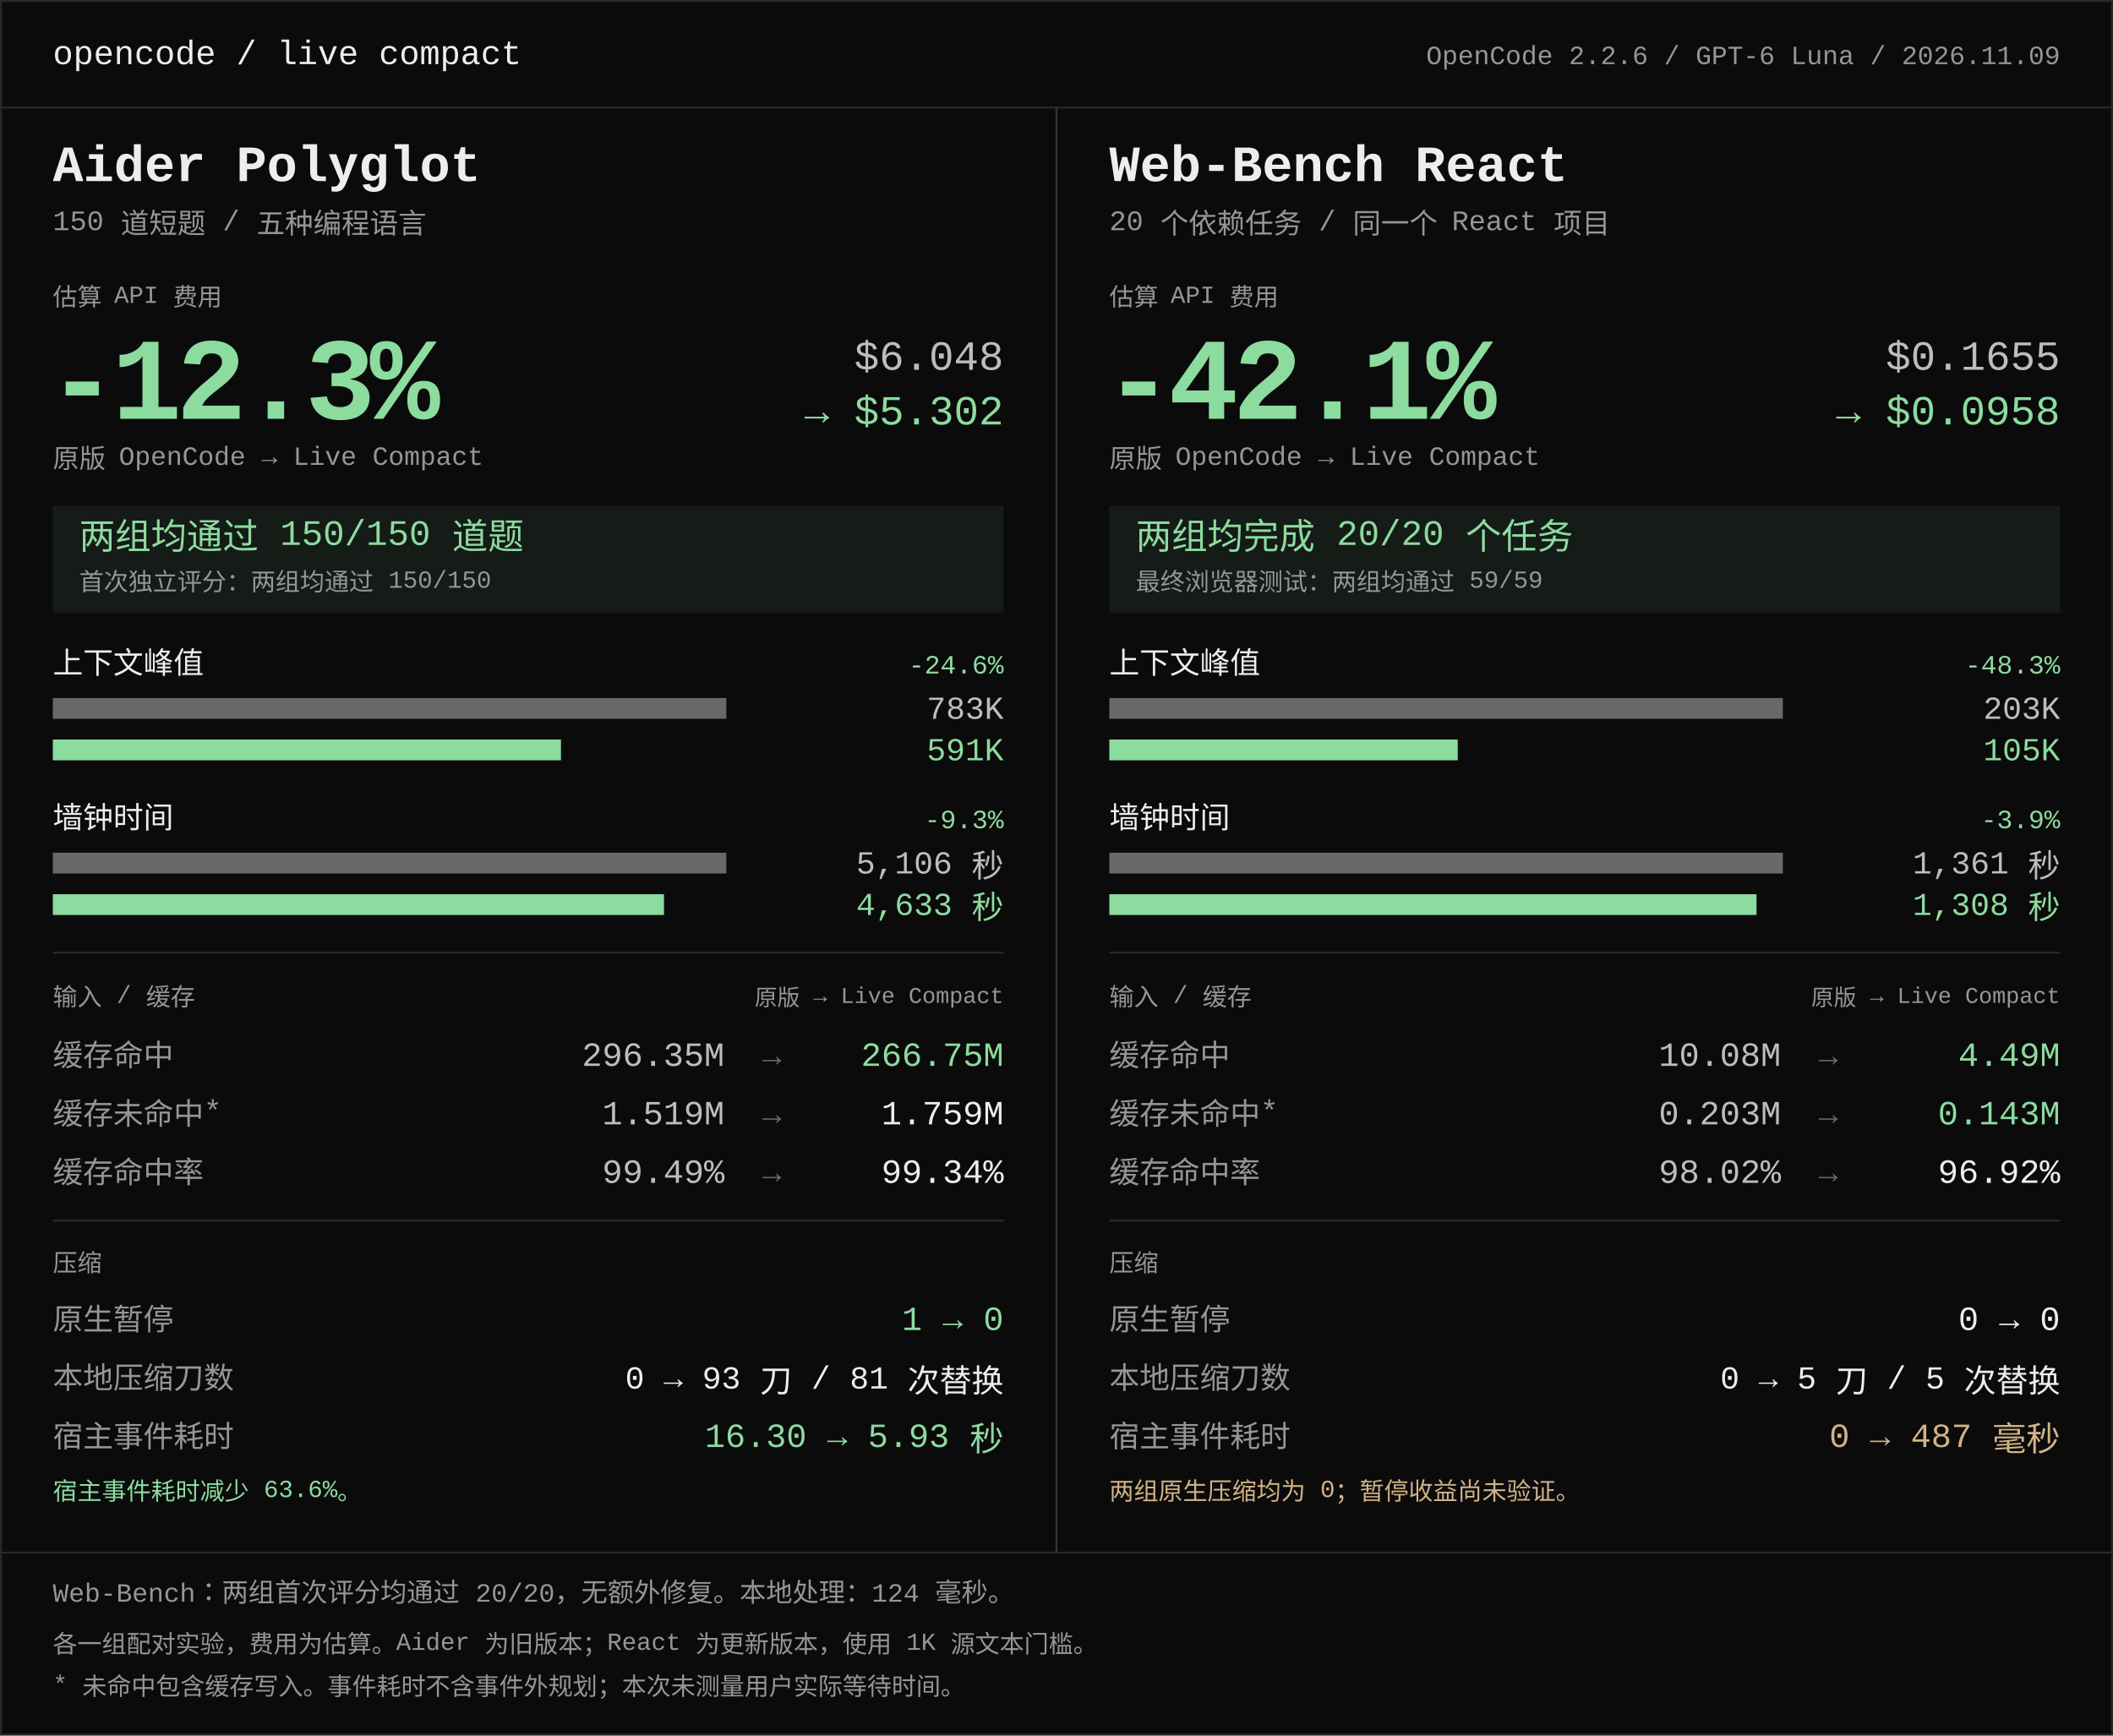
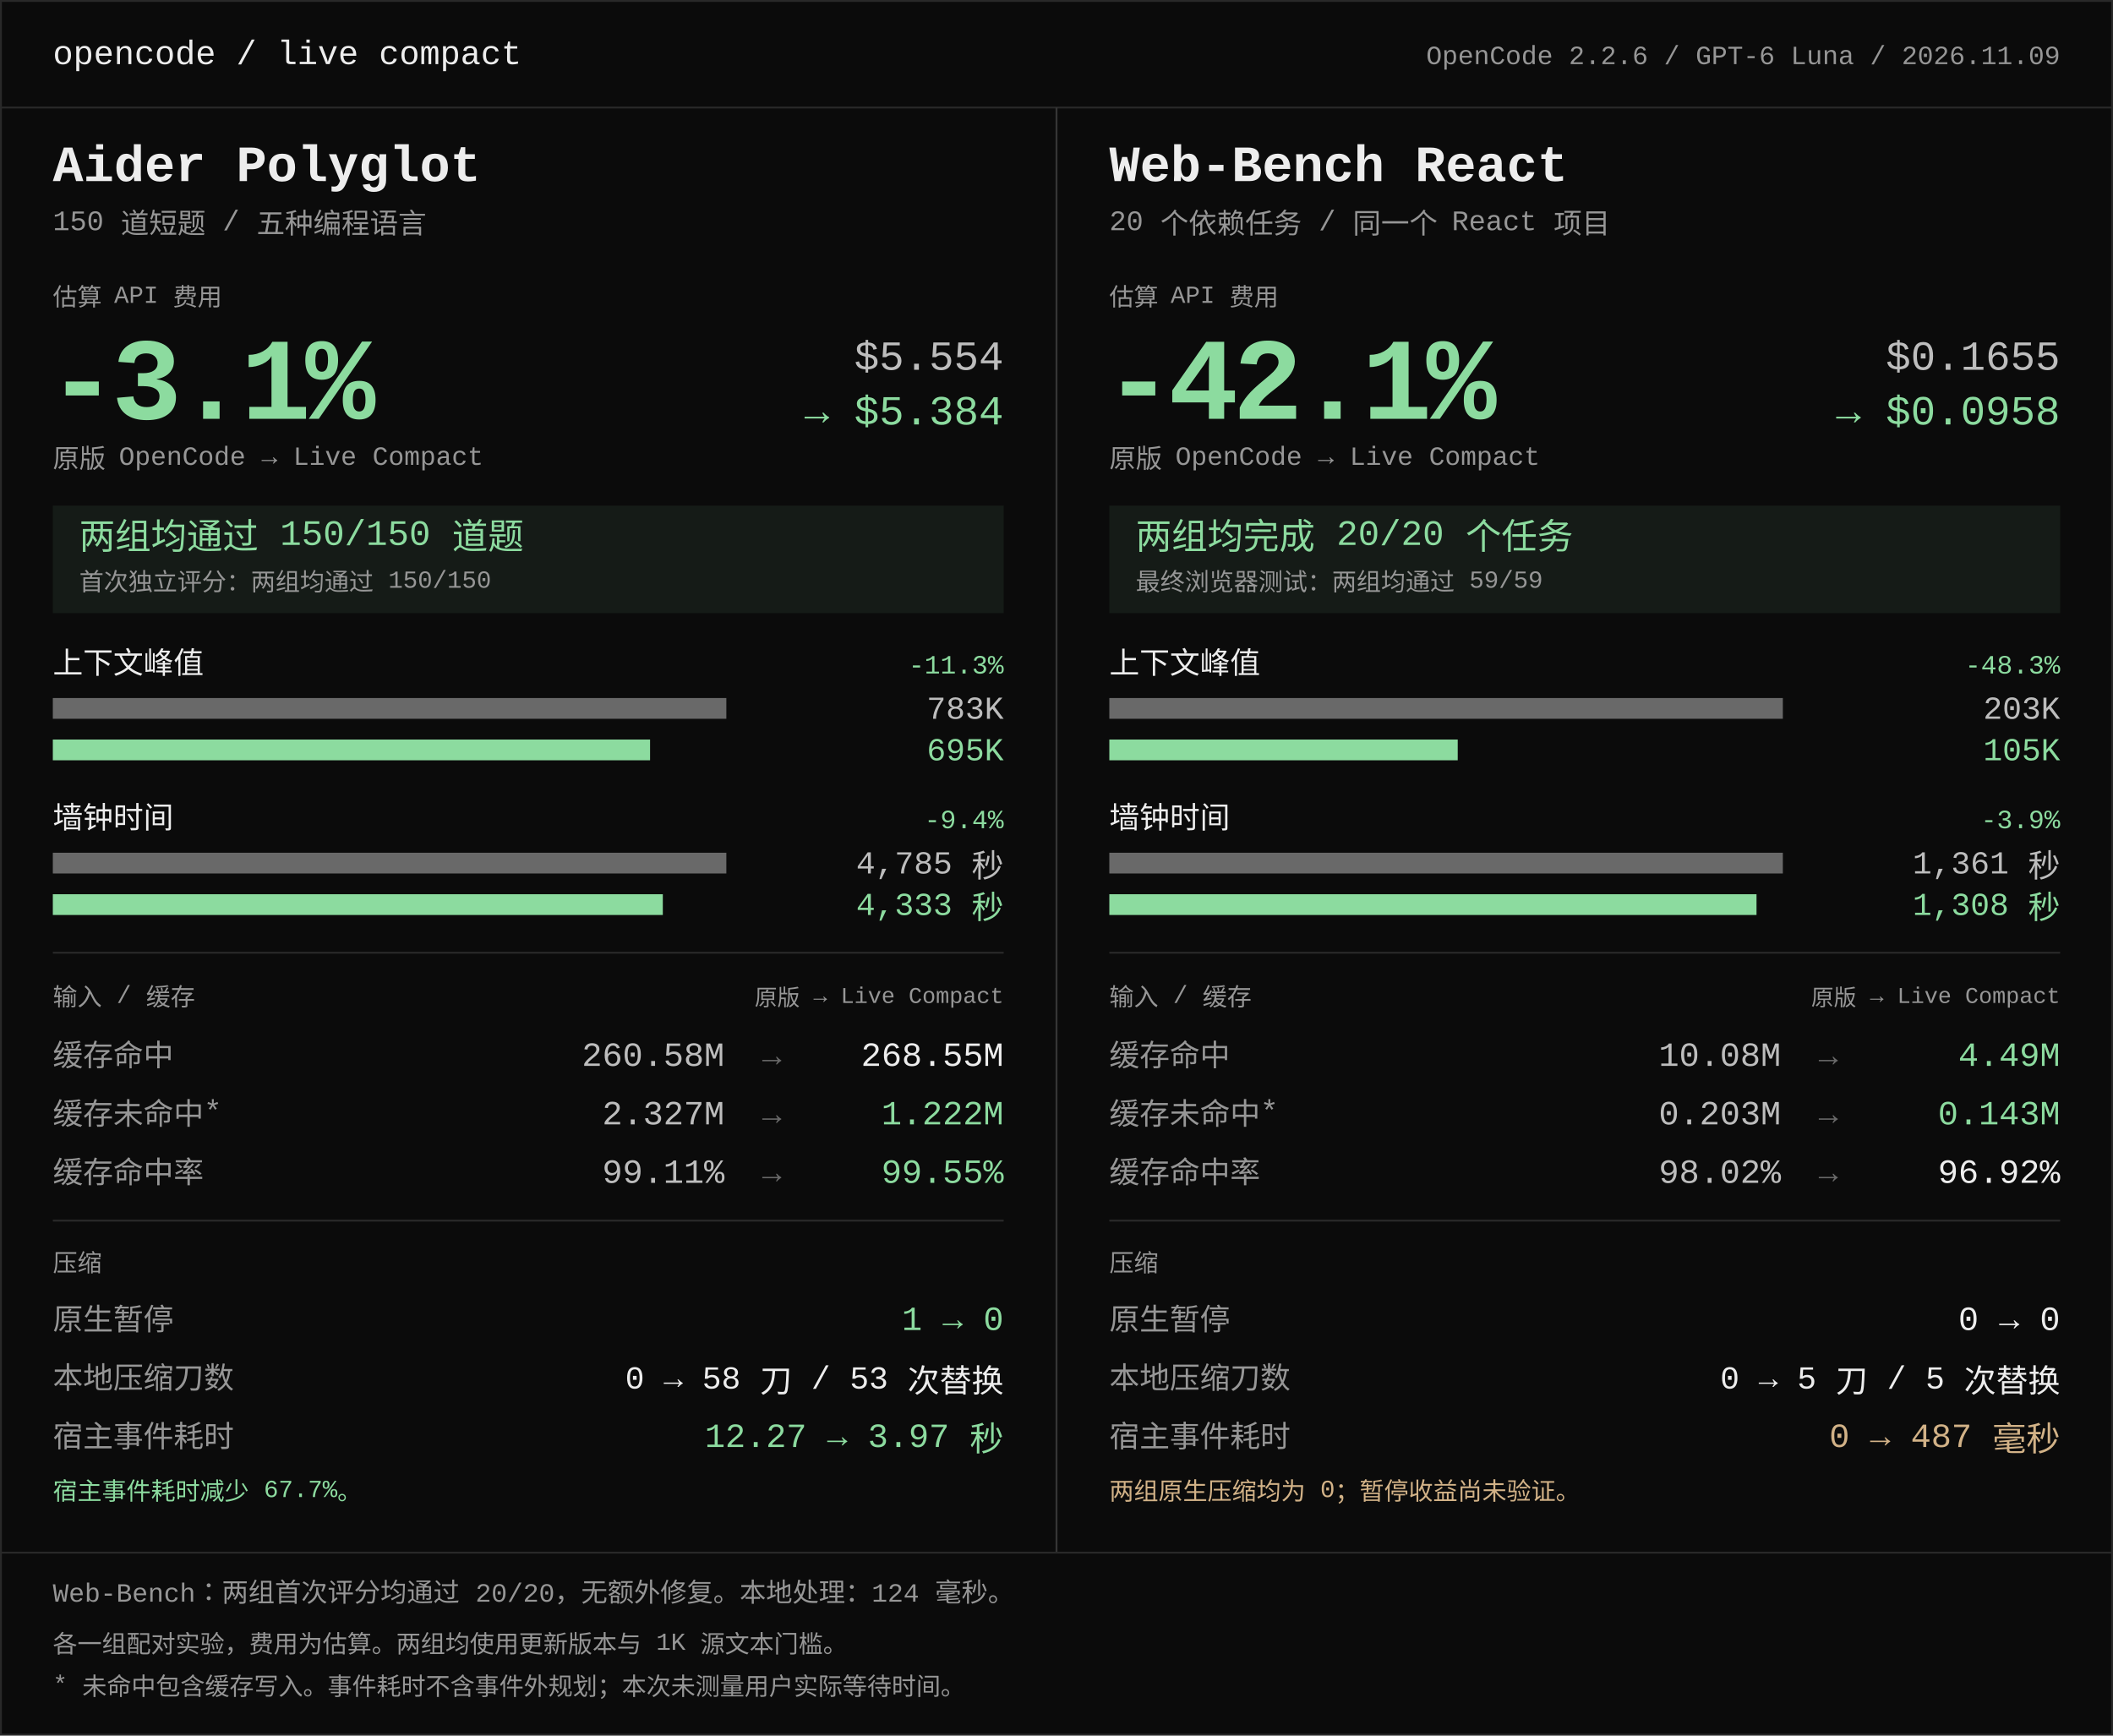
<svg xmlns="http://www.w3.org/2000/svg" width="1120" height="920" viewBox="0 0 1120 920" role="img" aria-labelledby="title desc" xml:lang="zh-CN">
  <style>text{font-family:Consolas,SFMono-Regular,Liberation Mono,Noto Sans SC,Microsoft YaHei,monospace;font-variant-numeric:tabular-nums}</style>
  <rect x="0.5" y="0.5" width="1119" height="919" fill="#0b0b0b" stroke="#292929" />
  <text x="28" y="34" font-size="18" fill="#ededed">opencode / live compact</text>
  <text x="1092" y="34" font-size="14" fill="#969696" text-anchor="end">OpenCode 2.2.6 / GPT-6 Luna / 2026.11.09</text>
  <path d="M0 57h1120" stroke="#292929" />
  <path d="M560 57V823" stroke="#353535" />
  <text x="28" y="96" font-size="27" fill="#ededed" font-weight="600">Aider Polyglot</text>
  <text x="28" y="122" font-size="15" fill="#969696">150 道短题 / 五种编程语言</text>
  <text x="28" y="162" font-size="13" fill="#969696">估算 API 费用</text>
-   <text x="25" y="222" font-size="62" fill="#8cdb9f" font-weight="600" letter-spacing="-3">-12.3%</text>
-   <text x="532" y="196" font-size="22" fill="#bdbdbd" text-anchor="end">$6.048</text>
-   <text x="532" y="225" font-size="22" fill="#8cdb9f" text-anchor="end">→ $5.302</text>
+   <text x="25" y="222" font-size="62" fill="#8cdb9f" font-weight="600" letter-spacing="-3">-3.1%</text>
+   <text x="532" y="196" font-size="22" fill="#bdbdbd" text-anchor="end">$5.554</text>
+   <text x="532" y="225" font-size="22" fill="#8cdb9f" text-anchor="end">→ $5.384</text>
  <text x="28" y="248" font-size="14" fill="#969696">原版 OpenCode → Live Compact</text>
  <rect x="28" y="268" width="504" height="57" fill="#151b17" />
  <text x="42" y="291" font-size="19" fill="#8cdb9f">两组均通过 150/150 道题</text>
  <text x="42" y="313" font-size="13" fill="#969696">首次独立评分：两组均通过 150/150</text>
  <text x="28" y="357" font-size="16" fill="#ededed">上下文峰值</text>
-   <text x="532" y="357" font-size="14" fill="#8cdb9f" text-anchor="end">-24.6%</text>
+   <text x="532" y="357" font-size="14" fill="#8cdb9f" text-anchor="end">-11.3%</text>
  <rect x="28" y="370" width="357" height="11" fill="#696969" />
-   <rect x="28" y="392" width="269.34" height="11" fill="#8cdb9f" />
+   <rect x="28" y="392" width="316.569" height="11" fill="#8cdb9f" />
  <text x="532" y="381" font-size="17" fill="#bdbdbd" text-anchor="end">783K</text>
-   <text x="532" y="403" font-size="17" fill="#8cdb9f" text-anchor="end">591K</text>
+   <text x="532" y="403" font-size="17" fill="#8cdb9f" text-anchor="end">695K</text>
  <text x="28" y="439" font-size="16" fill="#ededed">墙钟时间</text>
-   <text x="532" y="439" font-size="14" fill="#8cdb9f" text-anchor="end">-9.3%</text>
+   <text x="532" y="439" font-size="14" fill="#8cdb9f" text-anchor="end">-9.4%</text>
  <rect x="28" y="452" width="357" height="11" fill="#696969" />
-   <rect x="28" y="474" width="323.939" height="11" fill="#8cdb9f" />
-   <text x="532" y="463" font-size="17" fill="#bdbdbd" text-anchor="end">5,106 秒</text>
-   <text x="532" y="485" font-size="17" fill="#8cdb9f" text-anchor="end">4,633 秒</text>
+   <rect x="28" y="474" width="323.329" height="11" fill="#8cdb9f" />
+   <text x="532" y="463" font-size="17" fill="#bdbdbd" text-anchor="end">4,785 秒</text>
+   <text x="532" y="485" font-size="17" fill="#8cdb9f" text-anchor="end">4,333 秒</text>
  <path d="M28 505h504" stroke="#292929" />
  <text x="28" y="533" font-size="13" fill="#969696">输入 / 缓存</text>
  <text x="532" y="533" font-size="12" fill="#969696" text-anchor="end">原版 → Live Compact</text>
  <text x="28" y="565" font-size="16" fill="#969696">缓存命中</text>
-   <text x="384" y="565" font-size="18" fill="#bdbdbd" text-anchor="end">296.35M</text>
+   <text x="384" y="565" font-size="18" fill="#bdbdbd" text-anchor="end">260.58M</text>
  <text x="404" y="565" font-size="17" fill="#696969">→</text>
-   <text x="532" y="565" font-size="18" fill="#8cdb9f" text-anchor="end">266.75M</text>
+   <text x="532" y="565" font-size="18" fill="#ededed" text-anchor="end">268.55M</text>
  <text x="28" y="596" font-size="16" fill="#969696">缓存未命中*</text>
-   <text x="384" y="596" font-size="18" fill="#bdbdbd" text-anchor="end">1.519M</text>
+   <text x="384" y="596" font-size="18" fill="#bdbdbd" text-anchor="end">2.327M</text>
  <text x="404" y="596" font-size="17" fill="#696969">→</text>
-   <text x="532" y="596" font-size="18" fill="#ededed" text-anchor="end">1.759M</text>
+   <text x="532" y="596" font-size="18" fill="#8cdb9f" text-anchor="end">1.222M</text>
  <text x="28" y="627" font-size="16" fill="#969696">缓存命中率</text>
-   <text x="384" y="627" font-size="18" fill="#bdbdbd" text-anchor="end">99.49%</text>
+   <text x="384" y="627" font-size="18" fill="#bdbdbd" text-anchor="end">99.11%</text>
  <text x="404" y="627" font-size="17" fill="#696969">→</text>
-   <text x="532" y="627" font-size="18" fill="#ededed" text-anchor="end">99.34%</text>
+   <text x="532" y="627" font-size="18" fill="#8cdb9f" text-anchor="end">99.55%</text>
  <path d="M28 647h504" stroke="#292929" />
  <text x="28" y="674" font-size="13" fill="#969696">压缩</text>
  <text x="28" y="705" font-size="16" fill="#969696">原生暂停</text>
  <text x="532" y="705" font-size="18" fill="#8cdb9f" text-anchor="end">1 → 0</text>
  <text x="28" y="736" font-size="16" fill="#969696">本地压缩刀数</text>
-   <text x="532" y="736" font-size="17" fill="#ededed" text-anchor="end">0 → 93 刀 / 81 次替换</text>
+   <text x="532" y="736" font-size="17" fill="#ededed" text-anchor="end">0 → 58 刀 / 53 次替换</text>
  <text x="28" y="767" font-size="16" fill="#969696">宿主事件耗时</text>
-   <text x="532" y="767" font-size="18" fill="#8cdb9f" text-anchor="end">16.30 → 5.93 秒</text>
-   <text x="28" y="795" font-size="13" fill="#8cdb9f">宿主事件耗时减少 63.6%。</text>
+   <text x="532" y="767" font-size="18" fill="#8cdb9f" text-anchor="end">12.27 → 3.97 秒</text>
+   <text x="28" y="795" font-size="13" fill="#8cdb9f">宿主事件耗时减少 67.7%。</text>
  <text x="588" y="96" font-size="27" fill="#ededed" font-weight="600">Web-Bench React</text>
  <text x="588" y="122" font-size="15" fill="#969696">20 个依赖任务 / 同一个 React 项目</text>
  <text x="588" y="162" font-size="13" fill="#969696">估算 API 费用</text>
  <text x="585" y="222" font-size="62" fill="#8cdb9f" font-weight="600" letter-spacing="-3">-42.1%</text>
  <text x="1092" y="196" font-size="22" fill="#bdbdbd" text-anchor="end">$0.1655</text>
  <text x="1092" y="225" font-size="22" fill="#8cdb9f" text-anchor="end">→ $0.0958</text>
  <text x="588" y="248" font-size="14" fill="#969696">原版 OpenCode → Live Compact</text>
  <rect x="588" y="268" width="504" height="57" fill="#151b17" />
  <text x="602" y="291" font-size="19" fill="#8cdb9f">两组均完成 20/20 个任务</text>
  <text x="602" y="313" font-size="13" fill="#969696">最终浏览器测试：两组均通过 59/59</text>
  <text x="588" y="357" font-size="16" fill="#ededed">上下文峰值</text>
  <text x="1092" y="357" font-size="14" fill="#8cdb9f" text-anchor="end">-48.3%</text>
  <rect x="588" y="370" width="357" height="11" fill="#696969" />
  <rect x="588" y="392" width="184.672" height="11" fill="#8cdb9f" />
  <text x="1092" y="381" font-size="17" fill="#bdbdbd" text-anchor="end">203K</text>
  <text x="1092" y="403" font-size="17" fill="#8cdb9f" text-anchor="end">105K</text>
  <text x="588" y="439" font-size="16" fill="#ededed">墙钟时间</text>
  <text x="1092" y="439" font-size="14" fill="#8cdb9f" text-anchor="end">-3.9%</text>
  <rect x="588" y="452" width="357" height="11" fill="#696969" />
  <rect x="588" y="474" width="343.047" height="11" fill="#8cdb9f" />
  <text x="1092" y="463" font-size="17" fill="#bdbdbd" text-anchor="end">1,361 秒</text>
  <text x="1092" y="485" font-size="17" fill="#8cdb9f" text-anchor="end">1,308 秒</text>
  <path d="M588 505h504" stroke="#292929" />
  <text x="588" y="533" font-size="13" fill="#969696">输入 / 缓存</text>
  <text x="1092" y="533" font-size="12" fill="#969696" text-anchor="end">原版 → Live Compact</text>
  <text x="588" y="565" font-size="16" fill="#969696">缓存命中</text>
  <text x="944" y="565" font-size="18" fill="#bdbdbd" text-anchor="end">10.08M</text>
  <text x="964" y="565" font-size="17" fill="#696969">→</text>
  <text x="1092" y="565" font-size="18" fill="#8cdb9f" text-anchor="end">4.49M</text>
  <text x="588" y="596" font-size="16" fill="#969696">缓存未命中*</text>
  <text x="944" y="596" font-size="18" fill="#bdbdbd" text-anchor="end">0.203M</text>
  <text x="964" y="596" font-size="17" fill="#696969">→</text>
  <text x="1092" y="596" font-size="18" fill="#8cdb9f" text-anchor="end">0.143M</text>
  <text x="588" y="627" font-size="16" fill="#969696">缓存命中率</text>
  <text x="944" y="627" font-size="18" fill="#bdbdbd" text-anchor="end">98.02%</text>
  <text x="964" y="627" font-size="17" fill="#696969">→</text>
  <text x="1092" y="627" font-size="18" fill="#ededed" text-anchor="end">96.92%</text>
  <path d="M588 647h504" stroke="#292929" />
  <text x="588" y="674" font-size="13" fill="#969696">压缩</text>
  <text x="588" y="705" font-size="16" fill="#969696">原生暂停</text>
  <text x="1092" y="705" font-size="18" fill="#ededed" text-anchor="end">0 → 0</text>
  <text x="588" y="736" font-size="16" fill="#969696">本地压缩刀数</text>
  <text x="1092" y="736" font-size="17" fill="#ededed" text-anchor="end">0 → 5 刀 / 5 次替换</text>
  <text x="588" y="767" font-size="16" fill="#969696">宿主事件耗时</text>
  <text x="1092" y="767" font-size="18" fill="#d2b287" text-anchor="end">0 → 487 毫秒</text>
  <text x="588" y="795" font-size="13" fill="#d2b287">两组原生压缩均为 0；暂停收益尚未验证。</text>
  <path d="M0 823h1120" stroke="#292929" />
  <text x="28" y="849" font-size="14" fill="#969696">Web-Bench：两组首次评分均通过 20/20，无额外修复。本地处理：124 毫秒。</text>
-   <text x="28" y="876" font-size="13" fill="#969696">各一组配对实验，费用为估算。Aider 为旧版本；React 为更新版本，使用 1K 源文本门槛。</text>
+   <text x="28" y="876" font-size="13" fill="#969696">各一组配对实验，费用为估算。两组均使用更新版本与 1K 源文本门槛。</text>
  <text x="28" y="897" font-size="13" fill="#969696">* 未命中包含缓存写入。事件耗时不含事件外规划；本次未测量用户实际等待时间。</text>
</svg>
